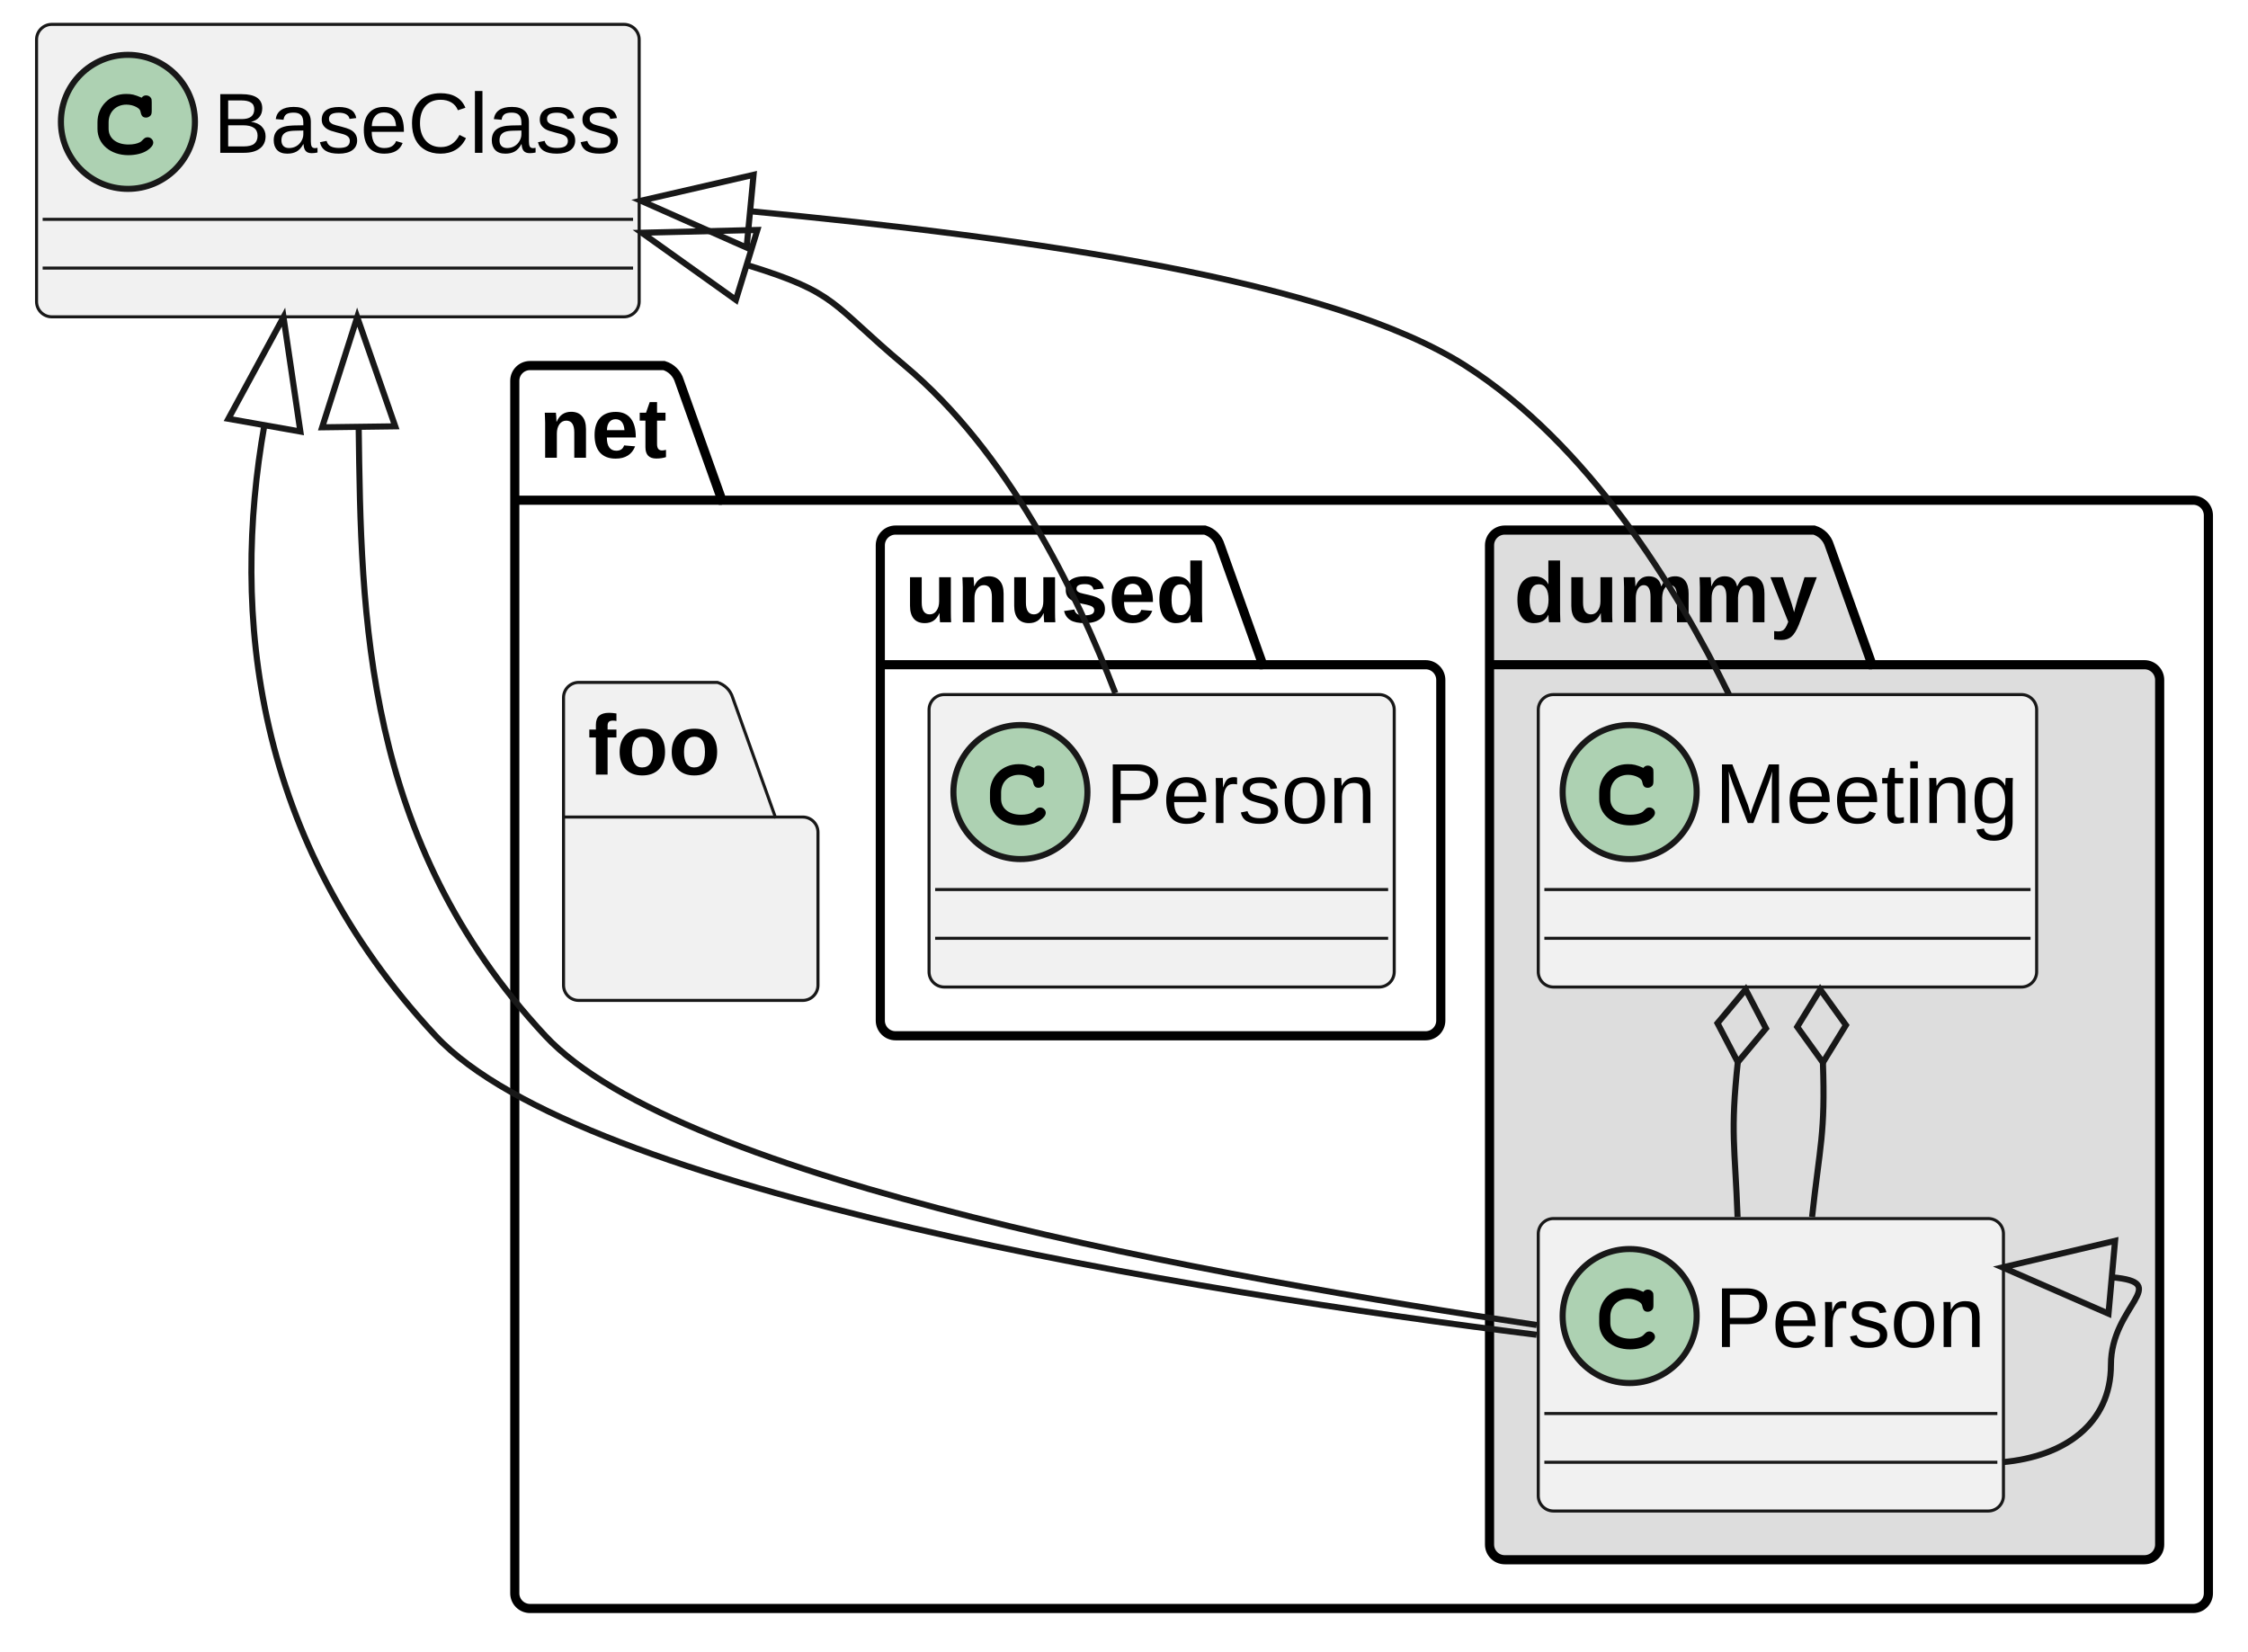
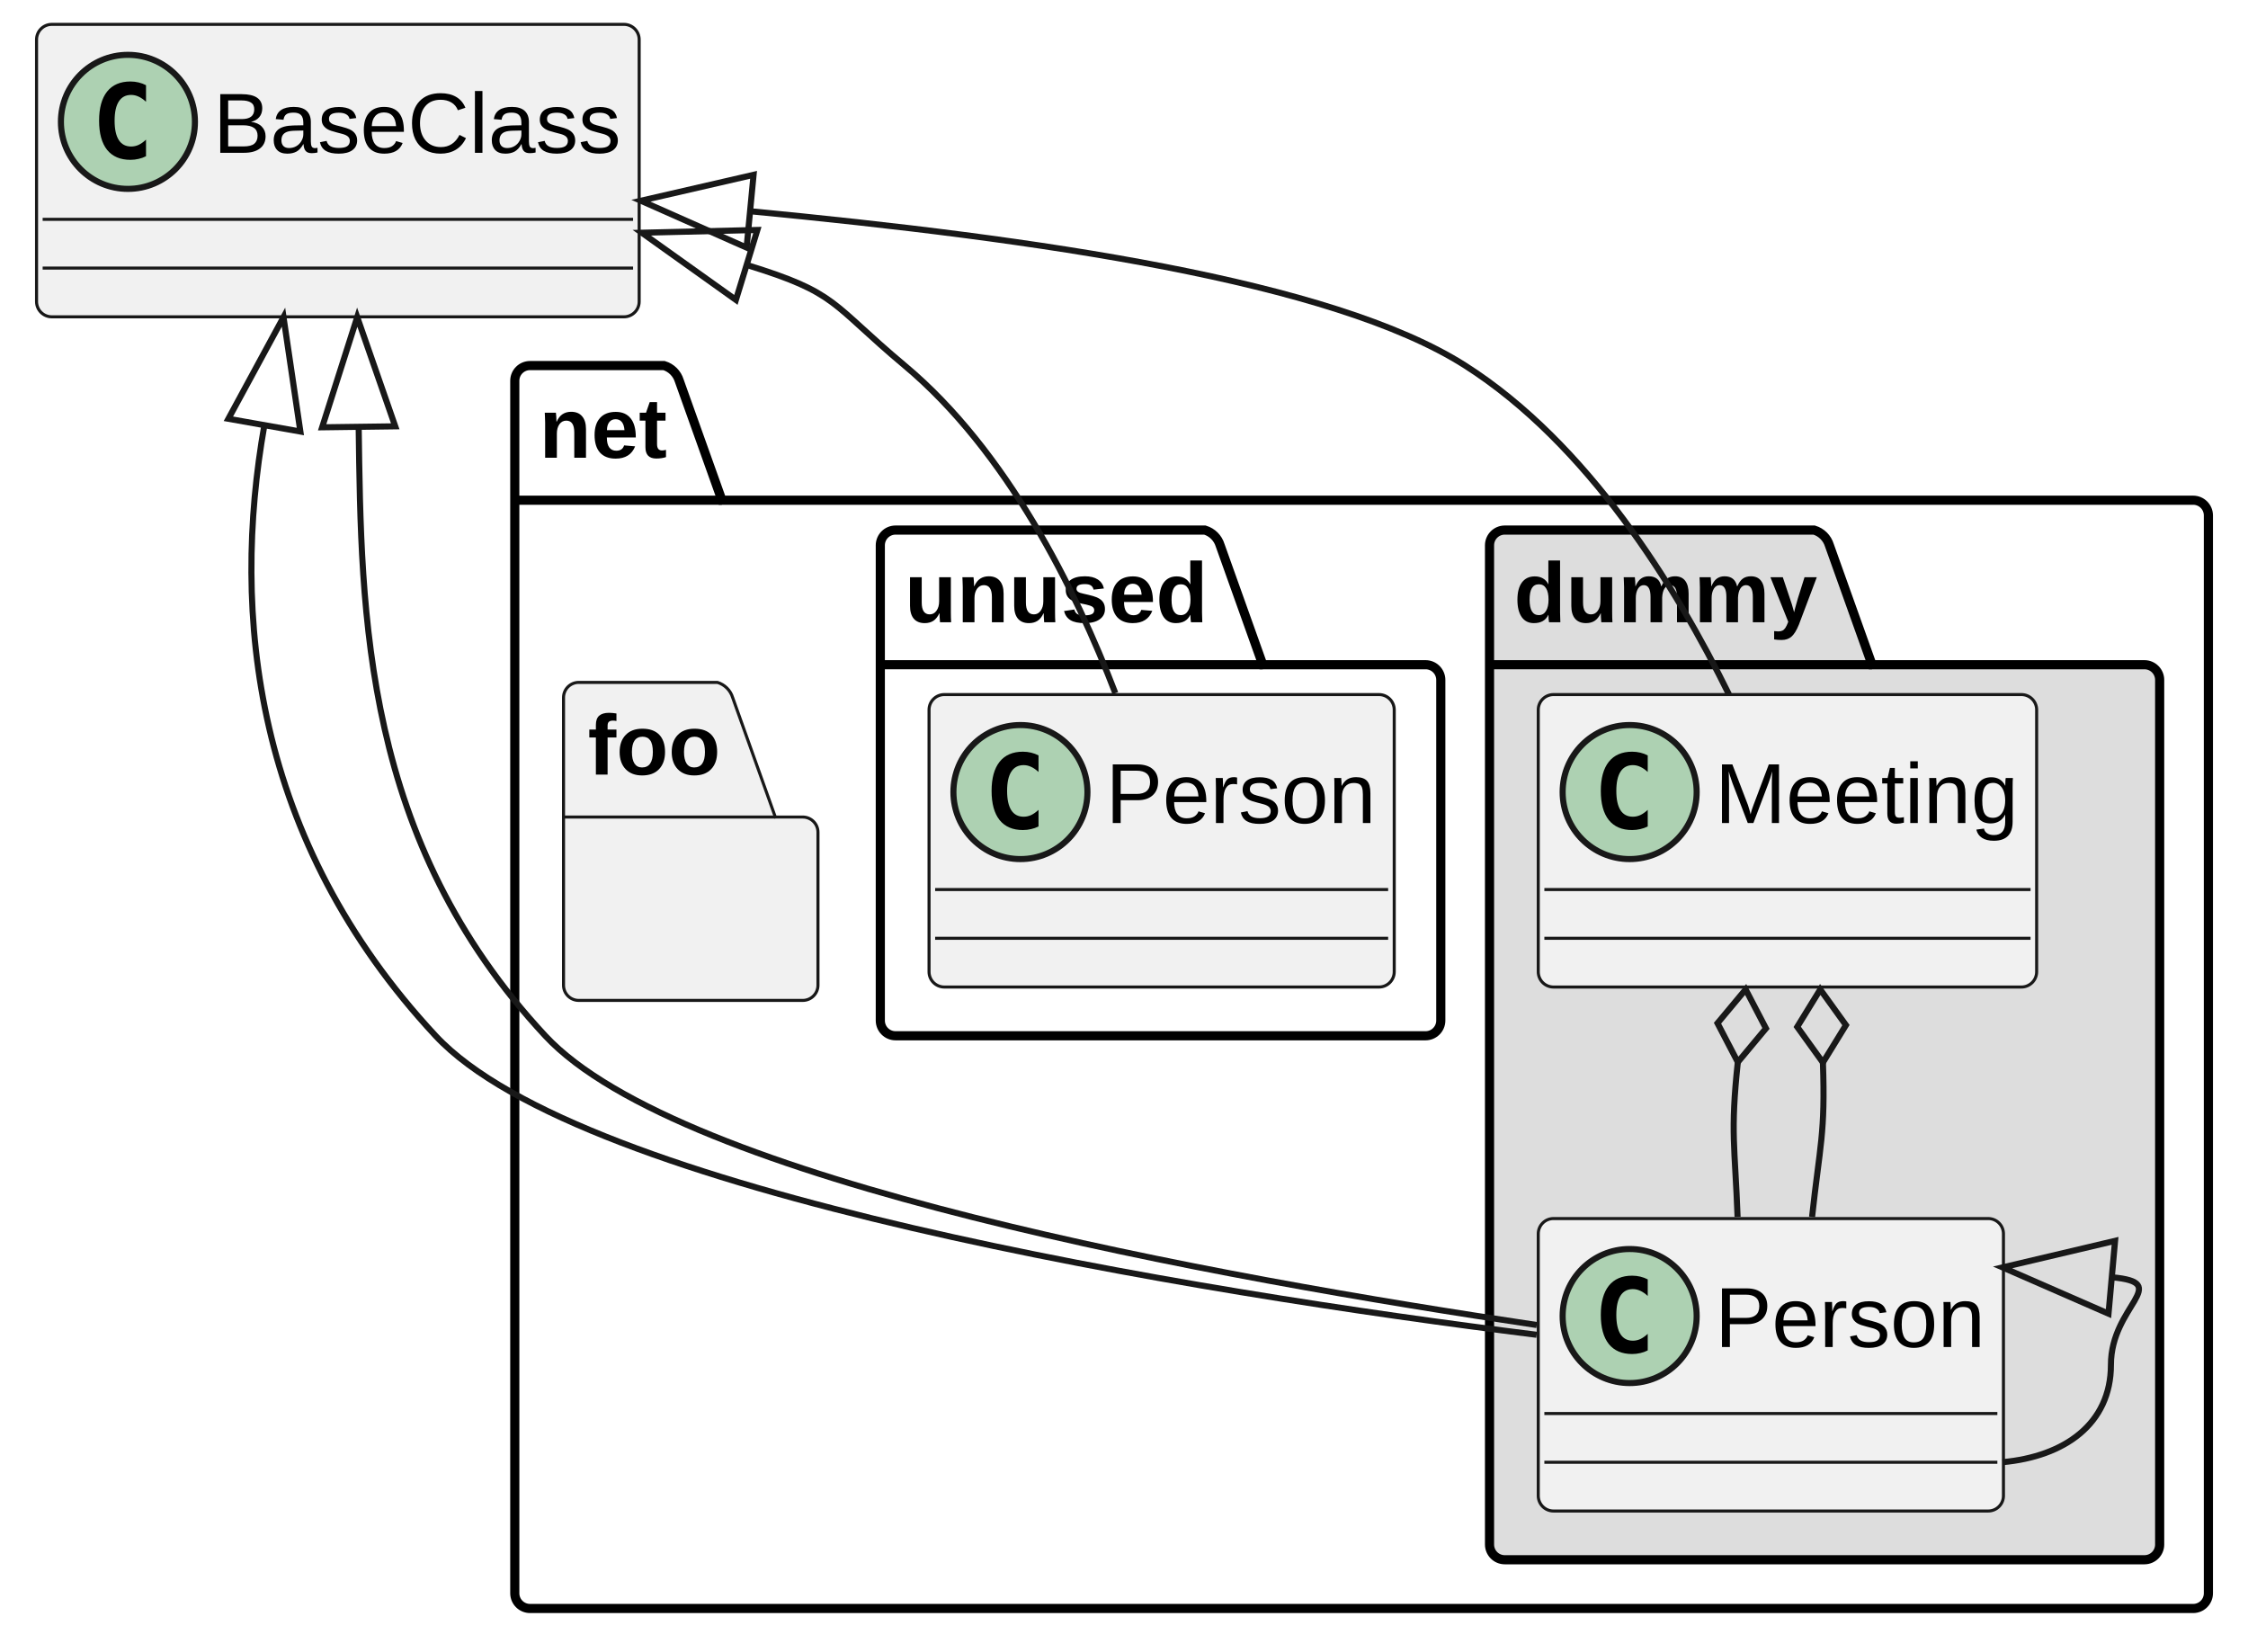
<svg xmlns="http://www.w3.org/2000/svg" contentStyleType="text/css" data-diagram-type="CLASS" height="271px" preserveAspectRatio="none" style="width:369px;height:271px;background:#FFFFFF;" version="1.1" viewBox="0 0 369 271" width="369px" zoomAndPan="magnify">
  <defs />
  <g>
    <g class="cluster" data-entity="net" data-source-line="10" data-uid="ent0005" id="cluster_net">
      <path d="M87,60 L109,60 A3.75,3.75 0 0 1 111.5,62.5 L118.5,82.099 L360,82.099 A2.5,2.5 0 0 1 362.5,84.599 L362.5,261.5 A2.5,2.5 0 0 1 360,264 L87,264 A2.5,2.5 0 0 1 84.5,261.5 L84.5,62.5 A2.5,2.5 0 0 1 87,60" fill="none" style="stroke:#000000;stroke-width:1.5;" />
      <line style="stroke:#000000;stroke-width:1.5;" x1="84.5" x2="118.5" y1="82.099" y2="82.099" />
      <text fill="#000000" font-family="Liberation Sans" font-size="14" font-weight="bold" lengthAdjust="spacing" textLength="21" x="88.5" y="75.132">net</text>
    </g>
    <g class="cluster" data-entity="dummy" data-source-line="9" data-uid="ent0003" id="cluster_dummy">
      <path d="M247,87 L297.786,87 A3.75,3.75 0 0 1 300.286,89.5 L307.286,109.099 L352,109.099 A2.5,2.5 0 0 1 354.5,111.599 L354.5,253.5 A2.5,2.5 0 0 1 352,256 L247,256 A2.5,2.5 0 0 1 244.5,253.5 L244.5,89.5 A2.5,2.5 0 0 1 247,87" fill="#DDDDDD" style="stroke:#000000;stroke-width:1.5;" />
      <line style="stroke:#000000;stroke-width:1.5;" x1="244.5" x2="307.286" y1="109.099" y2="109.099" />
      <text fill="#000000" font-family="Liberation Sans" font-size="14" font-weight="bold" lengthAdjust="spacing" textLength="49.786" x="248.5" y="102.132">dummy</text>
    </g>
    <g class="cluster" data-entity="unused" data-source-line="24" data-uid="ent0015" id="cluster_unused">
      <path d="M147,87 L197.779,87 A3.75,3.75 0 0 1 200.279,89.5 L207.279,109.099 L234,109.099 A2.5,2.5 0 0 1 236.5,111.599 L236.5,167.5 A2.5,2.5 0 0 1 234,170 L147,170 A2.5,2.5 0 0 1 144.5,167.5 L144.5,89.5 A2.5,2.5 0 0 1 147,87" fill="none" style="stroke:#000000;stroke-width:1.5;" />
      <line style="stroke:#000000;stroke-width:1.5;" x1="144.5" x2="207.279" y1="109.099" y2="109.099" />
      <text fill="#000000" font-family="Liberation Sans" font-size="14" font-weight="bold" lengthAdjust="spacing" textLength="49.779" x="148.5" y="102.132">unused</text>
    </g>
    <g class="entity" data-entity="BaseClass" data-source-line="7" data-uid="ent0002" id="entity_BaseClass">
      <rect fill="#F1F1F1" height="48" rx="2.5" ry="2.5" style="stroke:#181818;stroke-width:0.5;" width="98.917" x="6" y="4" />
      <ellipse cx="21" cy="20" fill="#ADD1B2" rx="11" ry="11" style="stroke:#181818;stroke-width:1;" />
-       <path d="M16,21.156 C16,23.656 18.141,25.469 21.062,25.469 C22.297,25.469 23.469,25.172 24.219,24.656 C24.828,24.234 25.156,23.812 25.156,23.406 C25.156,22.938 24.734,22.531 24.234,22.531 C24,22.531 23.781,22.609 23.578,22.812 C23.141,23.25 23.141,23.25 22.969,23.344 C22.516,23.578 21.875,23.719 21.109,23.719 C19.109,23.719 17.828,22.703 17.828,21.125 L17.828,20.078 C17.828,18.375 19.047,17.172 20.75,17.172 C21.328,17.172 21.906,17.312 22.375,17.562 C22.844,17.828 23.016,18.016 23.078,18.375 C23.203,19.047 23.453,19.297 23.984,19.297 C24.266,19.297 24.547,19.156 24.734,18.938 C24.859,18.766 24.906,18.594 24.906,18.156 L24.906,16.797 C24.906,16.375 24.891,16.234 24.766,16.062 C24.594,15.812 24.312,15.656 23.984,15.656 C23.672,15.656 23.469,15.766 23.25,16.031 C22.078,15.531 21.641,15.422 20.688,15.422 C18.016,15.422 16,17.438 16,20.062 L16,21.156 Z " fill="#000000" />
+       <path d="M23.969,25.641 Q23.391,25.938 22.75,26.078 Q22.109,26.234 21.406,26.234 Q18.906,26.234 17.578,24.594 Q16.266,22.938 16.266,19.812 Q16.266,16.688 17.578,15.031 Q18.906,13.375 21.406,13.375 Q22.109,13.375 22.75,13.531 Q23.406,13.688 23.969,13.984 L23.969,16.703 Q23.344,16.125 22.75,15.859 Q22.156,15.578 21.531,15.578 Q20.188,15.578 19.5,16.656 Q18.812,17.719 18.812,19.812 Q18.812,21.906 19.5,22.984 Q20.188,24.047 21.531,24.047 Q22.156,24.047 22.75,23.781 Q23.344,23.5 23.969,22.922 L23.969,25.641 Z " fill="#000000" />
      <text fill="#000000" font-family="Liberation Sans" font-size="14" lengthAdjust="spacing" textLength="66.917" x="35" y="25.082">BaseClass</text>
      <line style="stroke:#181818;stroke-width:0.5;" x1="7" x2="103.917" y1="36" y2="36" />
      <line style="stroke:#181818;stroke-width:0.5;" x1="7" x2="103.917" y1="44" y2="44" />
    </g>
    <path d="M95,112 L117.766,112 A3.75,3.75 0 0 1 120.266,114.5 L127.266,134.099 L131.766,134.099 A2.5,2.5 0 0 1 134.266,136.599 L134.266,161.697 A2.5,2.5 0 0 1 131.766,164.197 L95,164.197 A2.5,2.5 0 0 1 92.5,161.697 L92.5,114.5 A2.5,2.5 0 0 1 95,112" fill="#F1F1F1" style="stroke:#181818;stroke-width:0.5;" />
    <line style="stroke:#181818;stroke-width:0.5;" x1="92.5" x2="127.266" y1="134.099" y2="134.099" />
    <text fill="#000000" font-family="Liberation Sans" font-size="14" font-weight="bold" lengthAdjust="spacing" textLength="21.766" x="96.5" y="127.132">foo</text>
    <g class="entity" data-entity="Person" data-source-line="10" data-uid="ent0004" id="entity_Person">
      <rect fill="#F1F1F1" height="48" rx="2.5" ry="2.5" style="stroke:#181818;stroke-width:0.5;" width="76.358" x="252.5" y="200" />
      <ellipse cx="267.5" cy="216" fill="#ADD1B2" rx="11" ry="11" style="stroke:#181818;stroke-width:1;" />
-       <path d="M262.5,217.156 C262.5,219.656 264.641,221.469 267.562,221.469 C268.797,221.469 269.969,221.172 270.719,220.656 C271.328,220.234 271.656,219.812 271.656,219.406 C271.656,218.938 271.234,218.531 270.734,218.531 C270.5,218.531 270.281,218.609 270.078,218.812 C269.641,219.25 269.641,219.25 269.469,219.344 C269.016,219.578 268.375,219.719 267.609,219.719 C265.609,219.719 264.328,218.703 264.328,217.125 L264.328,216.078 C264.328,214.375 265.547,213.172 267.25,213.172 C267.828,213.172 268.406,213.312 268.875,213.562 C269.344,213.828 269.516,214.016 269.578,214.375 C269.703,215.047 269.953,215.297 270.484,215.297 C270.766,215.297 271.047,215.156 271.234,214.938 C271.359,214.766 271.406,214.594 271.406,214.156 L271.406,212.797 C271.406,212.375 271.391,212.234 271.266,212.062 C271.094,211.812 270.812,211.656 270.484,211.656 C270.172,211.656 269.969,211.766 269.75,212.031 C268.578,211.531 268.141,211.422 267.188,211.422 C264.516,211.422 262.5,213.438 262.5,216.062 L262.5,217.156 Z " fill="#000000" />
+       <path d="M270.469,221.641 Q269.891,221.938 269.25,222.078 Q268.609,222.234 267.906,222.234 Q265.406,222.234 264.078,220.594 Q262.766,218.938 262.766,215.812 Q262.766,212.688 264.078,211.031 Q265.406,209.375 267.906,209.375 Q268.609,209.375 269.25,209.531 Q269.906,209.688 270.469,209.984 L270.469,212.703 Q269.844,212.125 269.25,211.859 Q268.656,211.578 268.031,211.578 Q266.688,211.578 266,212.656 Q265.312,213.719 265.312,215.812 Q265.312,217.906 266,218.984 Q266.688,220.047 268.031,220.047 Q268.656,220.047 269.25,219.781 Q269.844,219.5 270.469,218.922 L270.469,221.641 Z " fill="#000000" />
      <text fill="#000000" font-family="Liberation Sans" font-size="14" lengthAdjust="spacing" textLength="44.358" x="281.5" y="221.083">Person</text>
      <line style="stroke:#181818;stroke-width:0.5;" x1="253.5" x2="327.858" y1="232" y2="232" />
      <line style="stroke:#181818;stroke-width:0.5;" x1="253.5" x2="327.858" y1="240" y2="240" />
    </g>
    <g class="entity" data-entity="Meeting" data-source-line="11" data-uid="ent0007" id="entity_Meeting">
      <rect fill="#F1F1F1" height="48" rx="2.5" ry="2.5" style="stroke:#181818;stroke-width:0.5;" width="81.807" x="252.5" y="114" />
      <ellipse cx="267.5" cy="130" fill="#ADD1B2" rx="11" ry="11" style="stroke:#181818;stroke-width:1;" />
-       <path d="M262.5,131.156 C262.5,133.656 264.641,135.469 267.562,135.469 C268.797,135.469 269.969,135.172 270.719,134.656 C271.328,134.234 271.656,133.812 271.656,133.406 C271.656,132.938 271.234,132.531 270.734,132.531 C270.5,132.531 270.281,132.609 270.078,132.812 C269.641,133.25 269.641,133.25 269.469,133.344 C269.016,133.578 268.375,133.719 267.609,133.719 C265.609,133.719 264.328,132.703 264.328,131.125 L264.328,130.078 C264.328,128.375 265.547,127.172 267.25,127.172 C267.828,127.172 268.406,127.312 268.875,127.562 C269.344,127.828 269.516,128.016 269.578,128.375 C269.703,129.047 269.953,129.297 270.484,129.297 C270.766,129.297 271.047,129.156 271.234,128.938 C271.359,128.766 271.406,128.594 271.406,128.156 L271.406,126.797 C271.406,126.375 271.391,126.234 271.266,126.062 C271.094,125.812 270.812,125.656 270.484,125.656 C270.172,125.656 269.969,125.766 269.75,126.031 C268.578,125.531 268.141,125.422 267.188,125.422 C264.516,125.422 262.5,127.438 262.5,130.062 L262.5,131.156 Z " fill="#000000" />
+       <path d="M270.469,135.641 Q269.891,135.938 269.25,136.078 Q268.609,136.234 267.906,136.234 Q265.406,136.234 264.078,134.594 Q262.766,132.938 262.766,129.812 Q262.766,126.688 264.078,125.031 Q265.406,123.375 267.906,123.375 Q268.609,123.375 269.25,123.531 Q269.906,123.688 270.469,123.984 L270.469,126.703 Q269.844,126.125 269.25,125.859 Q268.656,125.578 268.031,125.578 Q266.688,125.578 266,126.656 Q265.312,127.719 265.312,129.812 Q265.312,131.906 266,132.984 Q266.688,134.047 268.031,134.047 Q268.656,134.047 269.25,133.781 Q269.844,133.5 270.469,132.922 L270.469,135.641 Z " fill="#000000" />
      <text fill="#000000" font-family="Liberation Sans" font-size="14" lengthAdjust="spacing" textLength="49.807" x="281.5" y="135.083">Meeting</text>
      <line style="stroke:#181818;stroke-width:0.5;" x1="253.5" x2="333.307" y1="146" y2="146" />
      <line style="stroke:#181818;stroke-width:0.5;" x1="253.5" x2="333.307" y1="154" y2="154" />
    </g>
    <g class="entity" data-entity="Person" data-source-line="24" data-uid="ent0014" id="entity_Person">
      <rect fill="#F1F1F1" height="48" rx="2.5" ry="2.5" style="stroke:#181818;stroke-width:0.5;" width="76.358" x="152.5" y="114" />
      <ellipse cx="167.5" cy="130" fill="#ADD1B2" rx="11" ry="11" style="stroke:#181818;stroke-width:1;" />
-       <path d="M162.5,131.156 C162.5,133.656 164.641,135.469 167.562,135.469 C168.797,135.469 169.969,135.172 170.719,134.656 C171.328,134.234 171.656,133.812 171.656,133.406 C171.656,132.938 171.234,132.531 170.734,132.531 C170.5,132.531 170.281,132.609 170.078,132.812 C169.641,133.25 169.641,133.25 169.469,133.344 C169.016,133.578 168.375,133.719 167.609,133.719 C165.609,133.719 164.328,132.703 164.328,131.125 L164.328,130.078 C164.328,128.375 165.547,127.172 167.25,127.172 C167.828,127.172 168.406,127.312 168.875,127.562 C169.344,127.828 169.516,128.016 169.578,128.375 C169.703,129.047 169.953,129.297 170.484,129.297 C170.766,129.297 171.047,129.156 171.234,128.938 C171.359,128.766 171.406,128.594 171.406,128.156 L171.406,126.797 C171.406,126.375 171.391,126.234 171.266,126.062 C171.094,125.812 170.812,125.656 170.484,125.656 C170.172,125.656 169.969,125.766 169.75,126.031 C168.578,125.531 168.141,125.422 167.188,125.422 C164.516,125.422 162.5,127.438 162.5,130.062 L162.5,131.156 Z " fill="#000000" />
+       <path d="M170.469,135.641 Q169.891,135.938 169.25,136.078 Q168.609,136.234 167.906,136.234 Q165.406,136.234 164.078,134.594 Q162.766,132.938 162.766,129.812 Q162.766,126.688 164.078,125.031 Q165.406,123.375 167.906,123.375 Q168.609,123.375 169.25,123.531 Q169.906,123.688 170.469,123.984 L170.469,126.703 Q169.844,126.125 169.25,125.859 Q168.656,125.578 168.031,125.578 Q166.688,125.578 166,126.656 Q165.312,127.719 165.312,129.812 Q165.312,131.906 166,132.984 Q166.688,134.047 168.031,134.047 Q168.656,134.047 169.25,133.781 Q169.844,133.5 170.469,132.922 L170.469,135.641 Z " fill="#000000" />
      <text fill="#000000" font-family="Liberation Sans" font-size="14" lengthAdjust="spacing" textLength="44.358" x="181.5" y="135.083">Person</text>
      <line style="stroke:#181818;stroke-width:0.5;" x1="153.5" x2="227.858" y1="146" y2="146" />
      <line style="stroke:#181818;stroke-width:0.5;" x1="153.5" x2="227.858" y1="154" y2="154" />
    </g>
    <g class="link" data-entity-1="BaseClass" data-entity-2="Person" data-uid="lnk6" id="link_BaseClass_Person">
      <polygon fill="none" points="46.536,52.055,37.488,68.733,49.304,70.826,46.536,52.055" style="stroke:#181818;stroke-width:1;" />
      <path d="M43.396,69.779 C37.909,100.751 41.605,137.88 71.5,170 C95.388,195.667 195.925,212.065 252.232,219.077" fill="none" style="stroke:#181818;stroke-width:1;" />
    </g>
    <g class="link" data-entity-1="Meeting" data-entity-2="Person" data-uid="lnk8" id="link_Meeting_Person">
      <polygon fill="none" points="286.541,162.399,281.922,167.936,285.256,174.33,289.876,168.792,286.541,162.399" style="stroke:#181818;stroke-width:1;" />
      <path d="M285.256,174.33 C284.002,185.98 284.788,188.093 285.217,199.727" fill="none" style="stroke:#181818;stroke-width:1;" />
    </g>
    <g class="link" data-entity-1="BaseClass" data-entity-2="Meeting" data-uid="lnk9" id="link_BaseClass_Meeting">
      <polygon fill="none" points="105.205,32.948,122.55,40.638,123.696,28.693,105.205,32.948" style="stroke:#181818;stroke-width:1;" />
      <path d="M123.123,34.665 C170.087,39.168 218.593,46.051 240.5,60 C260.623,72.813 275.112,96.3 283.801,113.978" fill="none" style="stroke:#181818;stroke-width:1;" />
    </g>
    <g class="link" data-entity-1="Person" data-entity-2="Person" data-uid="lnk11" id="link_Person_Person">
      <polygon fill="none" points="328.714,208.017,346.102,215.61,347.18,203.659,328.714,208.017" style="stroke:#181818;stroke-width:1;" />
      <path d="M346.641,209.635 C356.762,210.548 346.5,214.258 346.5,224 C346.5,233.742 338.835,239.07 328.714,239.983" fill="none" style="stroke:#181818;stroke-width:1;" />
    </g>
    <g class="link" data-entity-1="BaseClass" data-entity-2="Person" data-uid="lnk12" id="link_BaseClass_Person">
      <polygon fill="none" points="58.637,52.055,52.877,70.133,64.876,69.974,58.637,52.055" style="stroke:#181818;stroke-width:1;" />
      <path d="M58.876,70.054 C59.288,101.025 59.605,137.88 89.5,170 C111.723,193.878 200.282,209.734 252.251,217.474" fill="none" style="stroke:#181818;stroke-width:1;" />
    </g>
    <g class="link" data-entity-1="Meeting" data-entity-2="Person" data-uid="lnk13" id="link_Meeting_Person">
      <polygon fill="none" points="298.788,162.399,295.008,168.54,299.223,174.391,303.002,168.25,298.788,162.399" style="stroke:#181818;stroke-width:1;" />
      <path d="M299.223,174.391 C299.645,186.042 298.705,188.093 297.445,199.727" fill="none" style="stroke:#181818;stroke-width:1;" />
    </g>
    <g class="link" data-entity-1="BaseClass" data-entity-2="Person" data-uid="lnk16" id="link_BaseClass_Person">
      <polygon fill="none" points="105.35,38.199,120.796,49.218,124.318,37.746,105.35,38.199" style="stroke:#181818;stroke-width:1;" />
      <path d="M122.557,43.482 C137.638,48.112 136.229,49.735 148.5,60 C165.319,74.069 176.506,96.674 183.075,113.76" fill="none" style="stroke:#181818;stroke-width:1;" />
    </g>
  </g>
</svg>
